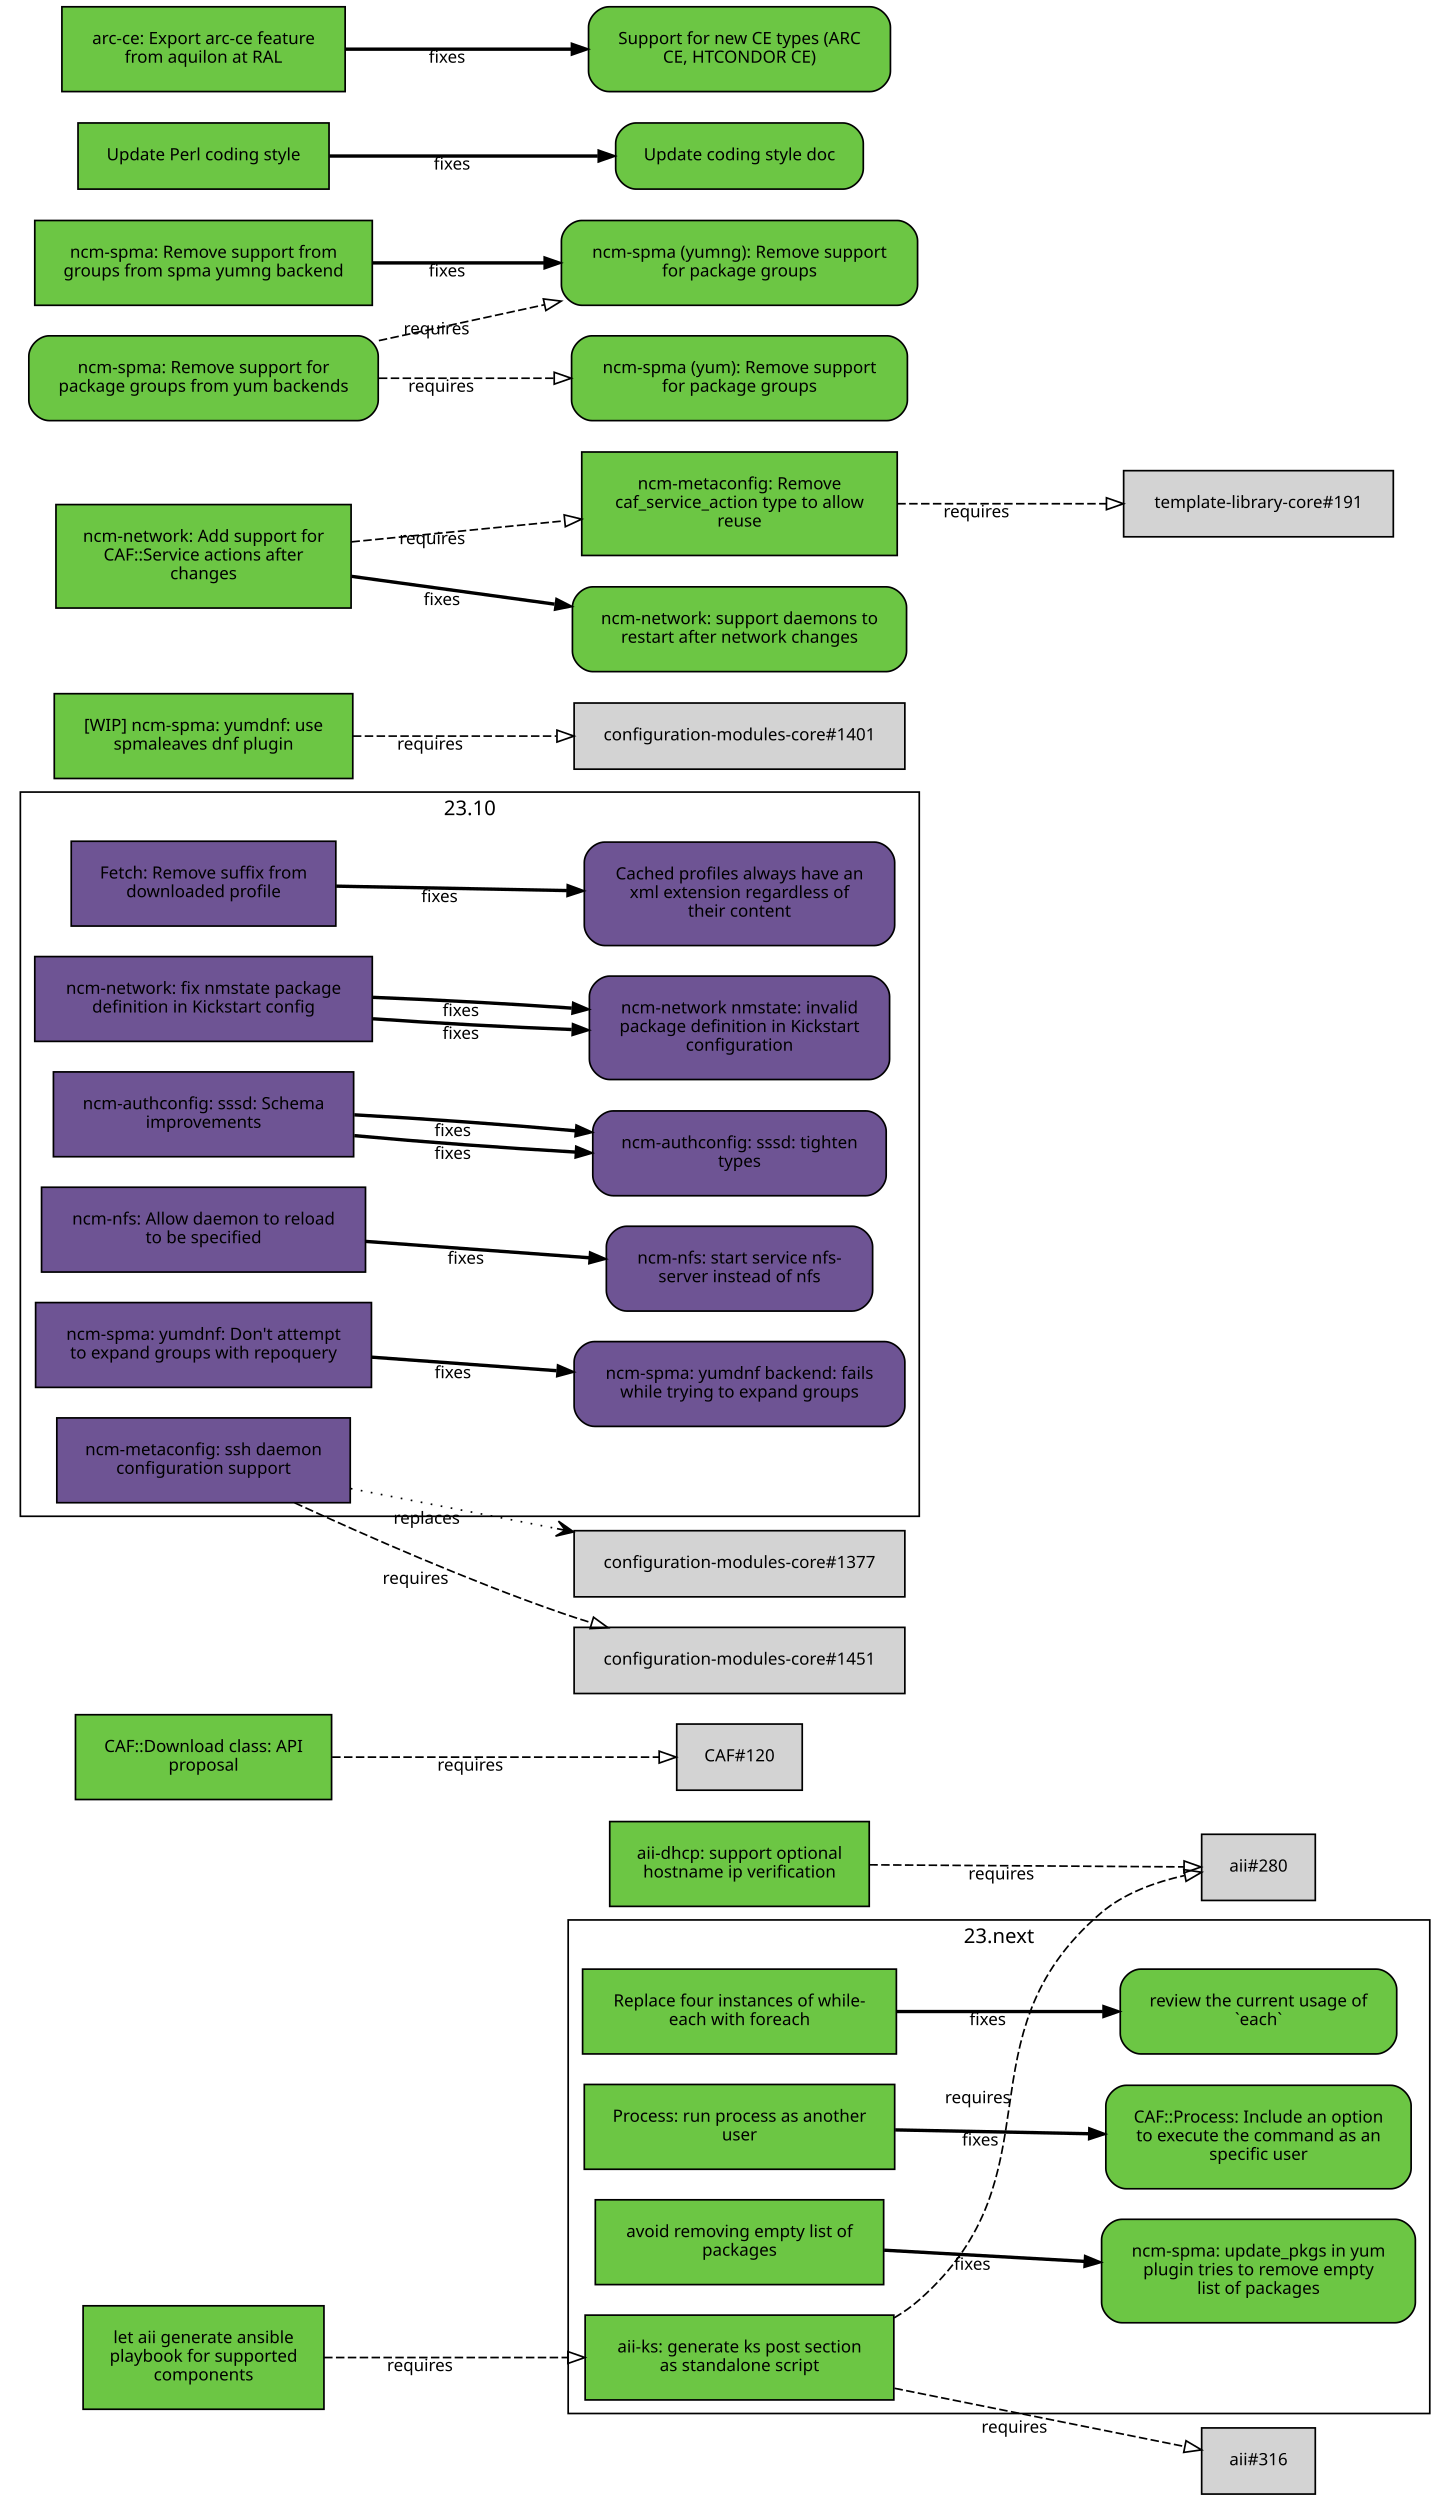
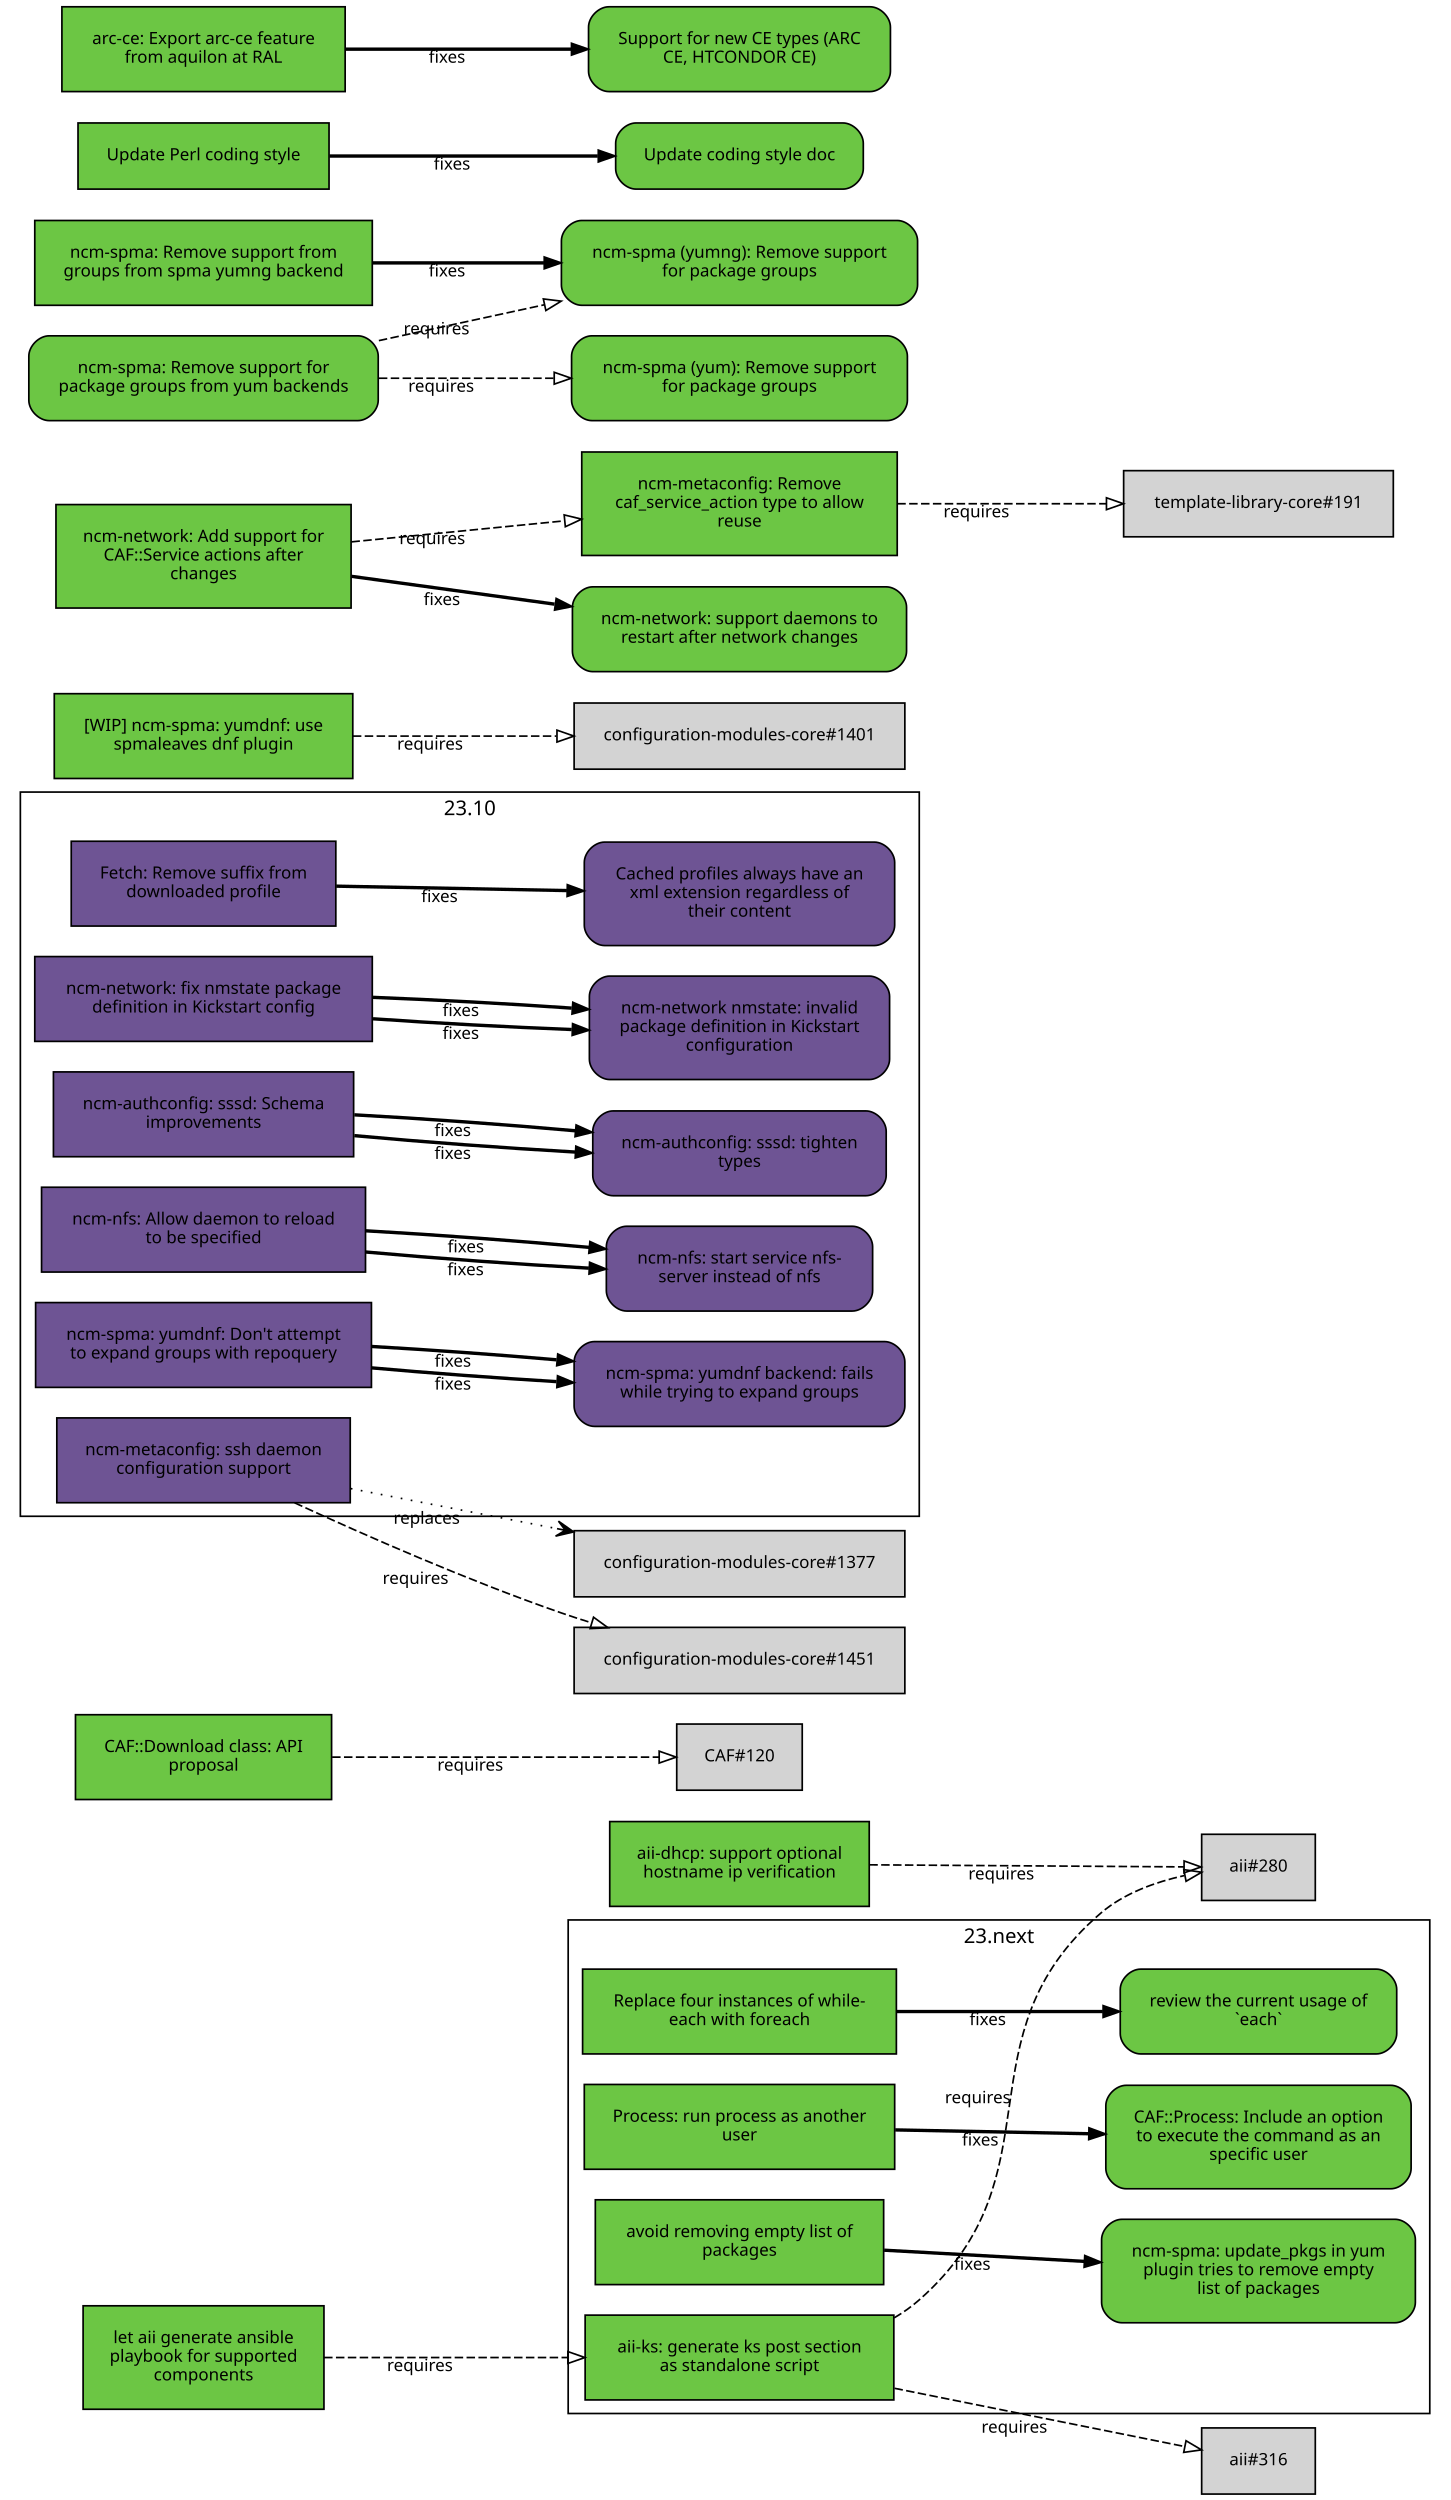
<svg xmlns="http://www.w3.org/2000/svg" xmlns:xlink="http://www.w3.org/1999/xlink" width="855pt" height="1474pt" viewBox="0.00 0.00 855.00 1474.00">
  <g id="graph0" class="graph" transform="scale(1 1) rotate(0) translate(4 1470)">
    <polygon fill="white" stroke="white" points="-4,5 -4,-1470 852,-1470 852,5 -4,5" />
    <g id="clust2" class="cluster">
      <polygon fill="none" stroke="black" points="8,-576 8,-1003 538,-1003 538,-576 8,-576" />
      <text text-anchor="middle" x="273" y="-989.4" font-family="Sans" font-size="12.00">23.10</text>
    </g>
    <g id="clust1" class="cluster">
      <polygon fill="none" stroke="black" points="331,-47 331,-338 839,-338 839,-47 331,-47" />
      <text text-anchor="middle" x="585" y="-324.4" font-family="Sans" font-size="12.00">23.next</text>
    </g>
    <g id="node1" class="node">
      <g id="a_node1">
        <a xlink:href="https://github.com/quattor/aii/pull/328" xlink:title="aii#328 (pull-request)" target="_parent">
          <polygon fill="#6cc644" stroke="black" points="523,-105 341,-105 341,-55 523,-55 523,-105" />
          <text text-anchor="middle" x="432" y="-83" font-family="Sans" font-size="10.00">aii-ks: generate ks post section</text>
          <text text-anchor="middle" x="432" y="-72" font-family="Sans" font-size="10.00">as standalone script</text>
        </a>
      </g>
    </g>
    <g id="node2" class="node">
      <polygon fill="lightgrey" stroke="black" points="771.5,-388.5 704.5,-388.5 704.5,-349.5 771.5,-349.5 771.5,-388.5" />
      <text text-anchor="middle" x="738" y="-366.5" font-family="Sans" font-size="10.00">aii#280</text>
    </g>
    <g id="edge1" class="edge">
      <path fill="none" stroke="black" stroke-dasharray="5,2" d="M523.177,-103.373C528.47,-106.484 533.473,-110.008 538,-114 621.964,-188.027 560.019,-269.143 645,-342 658.709,-353.754 677.321,-360.394 694.218,-364.145" />
      <polygon fill="none" stroke="black" points="693.975,-367.663 704.458,-366.126 695.305,-360.79 693.975,-367.663" />
      <text text-anchor="middle" x="572.527" y="-229.944" font-family="Sans" font-size="10.00">requires</text>
    </g>
    <g id="node3" class="node">
      <polygon fill="lightgrey" stroke="black" points="771.5,-38.5 704.5,-38.5 704.5,0.5 771.5,0.5 771.5,-38.5" />
      <text text-anchor="middle" x="738" y="-16.5" font-family="Sans" font-size="10.00">aii#316</text>
    </g>
    <g id="edge2" class="edge">
      <path fill="none" stroke="black" stroke-dasharray="5,2" d="M523.387,-61.863C580.055,-50.492 650.477,-36.362 694.595,-27.509" />
      <polygon fill="none" stroke="black" points="695.291,-30.939 704.407,-25.54 693.914,-24.076 695.291,-30.939" />
      <text text-anchor="middle" x="594.051" y="-35.671" font-family="Sans" font-size="10.00">requires</text>
    </g>
    <g id="node4" class="node">
      <g id="a_node4">
        <a xlink:href="https://github.com/quattor/aii/pull/331" xlink:title="aii#331 (pull-request)" target="_parent">
          <polygon fill="#6cc644" stroke="black" points="187,-110.5 45,-110.5 45,-49.5 187,-49.5 187,-110.5" />
          <text text-anchor="middle" x="116" y="-88.5" font-family="Sans" font-size="10.00">let aii generate ansible</text>
          <text text-anchor="middle" x="116" y="-77.5" font-family="Sans" font-size="10.00">playbook for supported</text>
          <text text-anchor="middle" x="116" y="-66.5" font-family="Sans" font-size="10.00">components</text>
        </a>
      </g>
    </g>
    <g id="edge3" class="edge">
      <path fill="none" stroke="black" stroke-dasharray="5,2" d="M187.077,-80C229.343,-80 283.883,-80 330.668,-80" />
      <polygon fill="none" stroke="black" points="330.834,-83.5 340.834,-80 330.834,-76.5 330.834,-83.5" />
      <text text-anchor="middle" x="243.574" y="-72" font-family="Sans" font-size="10.00">requires</text>
    </g>
    <g id="node5" class="node">
      <g id="a_node5">
        <a xlink:href="https://github.com/quattor/aii/pull/299" xlink:title="aii#299 (pull-request)" target="_parent">
          <polygon fill="#6cc644" stroke="black" points="508.5,-396 355.5,-396 355.5,-346 508.5,-346 508.5,-396" />
          <text text-anchor="middle" x="432" y="-374" font-family="Sans" font-size="10.00">aii-dhcp: support optional</text>
          <text text-anchor="middle" x="432" y="-363" font-family="Sans" font-size="10.00">hostname ip verification</text>
        </a>
      </g>
    </g>
    <g id="edge4" class="edge">
      <path fill="none" stroke="black" stroke-dasharray="5,2" d="M508.537,-370.503C567.023,-370.118 645.931,-369.599 694.049,-369.283" />
      <polygon fill="none" stroke="black" points="694.146,-372.782 704.123,-369.216 694.1,-365.782 694.146,-372.782" />
      <text text-anchor="middle" x="586.342" y="-361.86" font-family="Sans" font-size="10.00">requires</text>
    </g>
    <g id="node6" class="node">
      <g id="a_node6">
        <a xlink:href="https://github.com/quattor/CAF/pull/277" xlink:title="CAF#277 (pull-request)" target="_parent">
          <polygon fill="#6cc644" stroke="black" points="524.5,-309 339.5,-309 339.5,-259 524.5,-259 524.5,-309" />
          <text text-anchor="middle" x="432" y="-287" font-family="Sans" font-size="10.00">Replace four instances of while-</text>
          <text text-anchor="middle" x="432" y="-276" font-family="Sans" font-size="10.00">each with foreach</text>
        </a>
      </g>
    </g>
    <g id="node7" class="node">
      <g id="a_node7">
        <a xlink:href="https://github.com/quattor/CAF/issues/109" xlink:title="CAF#109 (issue)" target="_parent">
          <path fill="#6cc644" stroke="black" d="M807.5,-309C807.5,-309 668.5,-309 668.5,-309 662.5,-309 656.5,-303 656.5,-297 656.5,-297 656.5,-271 656.5,-271 656.5,-265 662.5,-259 668.5,-259 668.5,-259 807.5,-259 807.5,-259 813.5,-259 819.5,-265 819.5,-271 819.5,-271 819.5,-297 819.5,-297 819.5,-303 813.5,-309 807.5,-309" />
          <text text-anchor="middle" x="738" y="-287" font-family="Sans" font-size="10.00">review the current usage of</text>
          <text text-anchor="middle" x="738" y="-276" font-family="Sans" font-size="10.00">`each`</text>
        </a>
      </g>
    </g>
    <g id="edge5" class="edge">
      <path fill="none" stroke="black" stroke-width="2" d="M524.622,-284C563.139,-284 607.831,-284 646.253,-284" />
      <polygon fill="black" stroke="black" points="646.394,-287.5 656.394,-284 646.394,-280.5 646.394,-287.5" />
      <text text-anchor="middle" x="578.345" y="-276" font-family="Sans" font-size="10.00">fixes</text>
    </g>
    <g id="node8" class="node">
      <g id="a_node8">
        <a xlink:href="https://github.com/quattor/CAF/pull/257" xlink:title="CAF#257 (pull-request)" target="_parent">
          <polygon fill="#6cc644" stroke="black" points="523.5,-241 340.5,-241 340.5,-191 523.5,-191 523.5,-241" />
          <text text-anchor="middle" x="432" y="-219" font-family="Sans" font-size="10.00">Process: run process as another</text>
          <text text-anchor="middle" x="432" y="-208" font-family="Sans" font-size="10.00">user</text>
        </a>
      </g>
    </g>
    <g id="node9" class="node">
      <g id="a_node9">
        <a xlink:href="https://github.com/quattor/CAF/issues/253" xlink:title="CAF#253 (issue)" target="_parent">
          <path fill="#6cc644" stroke="black" d="M816,-240.5C816,-240.5 660,-240.5 660,-240.5 654,-240.5 648,-234.5 648,-228.5 648,-228.5 648,-191.5 648,-191.5 648,-185.5 654,-179.5 660,-179.5 660,-179.5 816,-179.5 816,-179.5 822,-179.5 828,-185.5 828,-191.5 828,-191.5 828,-228.5 828,-228.5 828,-234.5 822,-240.5 816,-240.5" />
          <text text-anchor="middle" x="738" y="-218.5" font-family="Sans" font-size="10.00">CAF::Process: Include an option</text>
          <text text-anchor="middle" x="738" y="-207.5" font-family="Sans" font-size="10.00">to execute the command as an</text>
          <text text-anchor="middle" x="738" y="-196.5" font-family="Sans" font-size="10.00">specific user</text>
        </a>
      </g>
    </g>
    <g id="edge6" class="edge">
      <path fill="none" stroke="black" stroke-width="2" d="M523.798,-214.208C559.701,-213.499 601.072,-212.683 637.762,-211.959" />
      <polygon fill="black" stroke="black" points="638.048,-215.454 647.977,-211.757 637.91,-208.455 638.048,-215.454" />
      <text text-anchor="middle" x="573.947" y="-204.981" font-family="Sans" font-size="10.00">fixes</text>
    </g>
    <g id="node10" class="node">
      <g id="a_node10">
        <a xlink:href="https://github.com/quattor/CAF/pull/110" xlink:title="CAF#110 (pull-request)" target="_parent">
          <polygon fill="#6cc644" stroke="black" points="191.5,-459 40.5,-459 40.5,-409 191.5,-409 191.5,-459" />
          <text text-anchor="middle" x="116" y="-437" font-family="Sans" font-size="10.00">CAF::Download class: API</text>
          <text text-anchor="middle" x="116" y="-426" font-family="Sans" font-size="10.00">proposal</text>
        </a>
      </g>
    </g>
    <g id="node11" class="node">
      <polygon fill="lightgrey" stroke="black" points="469,-453.5 395,-453.5 395,-414.5 469,-414.5 469,-453.5" />
      <text text-anchor="middle" x="432" y="-431.5" font-family="Sans" font-size="10.00">CAF#120</text>
    </g>
    <g id="edge7" class="edge">
      <path fill="none" stroke="black" stroke-dasharray="5,2" d="M191.812,-434C251.718,-434 333.856,-434 384.623,-434" />
      <polygon fill="none" stroke="black" points="384.651,-437.5 394.651,-434 384.651,-430.5 384.651,-437.5" />
      <text text-anchor="middle" x="273.255" y="-426" font-family="Sans" font-size="10.00">requires</text>
    </g>
    <g id="node12" class="node">
      <g id="a_node12">
        <a xlink:href="https://github.com/quattor/CCM/pull/210" xlink:title="CCM#210 (pull-request)" target="_parent">
          <polygon fill="#6e5494" stroke="black" points="194,-974 38,-974 38,-924 194,-924 194,-974" />
          <text text-anchor="middle" x="116" y="-952" font-family="Sans" font-size="10.00">Fetch: Remove suffix from</text>
          <text text-anchor="middle" x="116" y="-941" font-family="Sans" font-size="10.00">downloaded profile</text>
        </a>
      </g>
    </g>
    <g id="node13" class="node">
      <g id="a_node13">
        <a xlink:href="https://github.com/quattor/CCM/issues/204" xlink:title="CCM#204 (issue)" target="_parent">
          <path fill="#6e5494" stroke="black" d="M511.5,-973.5C511.5,-973.5 352.5,-973.5 352.5,-973.5 346.5,-973.5 340.5,-967.5 340.5,-961.5 340.5,-961.5 340.5,-924.5 340.5,-924.5 340.5,-918.5 346.5,-912.5 352.5,-912.5 352.5,-912.5 511.5,-912.5 511.5,-912.5 517.5,-912.5 523.5,-918.5 523.5,-924.5 523.5,-924.5 523.5,-961.5 523.5,-961.5 523.5,-967.5 517.5,-973.5 511.5,-973.5" />
          <text text-anchor="middle" x="432" y="-951.5" font-family="Sans" font-size="10.00">Cached profiles always have an</text>
          <text text-anchor="middle" x="432" y="-940.5" font-family="Sans" font-size="10.00">xml extension regardless of</text>
          <text text-anchor="middle" x="432" y="-929.5" font-family="Sans" font-size="10.00">their content</text>
        </a>
      </g>
    </g>
    <g id="edge8" class="edge">
      <path fill="none" stroke="black" stroke-width="2" d="M194.215,-947.525C235.236,-946.741 286.154,-945.768 330.251,-944.925" />
      <polygon fill="black" stroke="black" points="330.492,-948.421 340.423,-944.731 330.358,-941.423 330.492,-948.421" />
      <text text-anchor="middle" x="255.112" y="-938.132" font-family="Sans" font-size="10.00">fixes</text>
    </g>
    <g id="node14" class="node">
      <g id="a_node14">
        <a xlink:href="https://github.com/quattor/configuration-modules-core/pull/1630" xlink:title="configuration-modules-core#1630 (pull-request)" target="_parent">
          <polygon fill="#6e5494" stroke="black" points="215.5,-906 16.5,-906 16.5,-856 215.5,-856 215.5,-906" />
          <text text-anchor="middle" x="116" y="-884" font-family="Sans" font-size="10.00">ncm-network: fix nmstate package</text>
          <text text-anchor="middle" x="116" y="-873" font-family="Sans" font-size="10.00">definition in Kickstart config</text>
        </a>
      </g>
    </g>
    <g id="node15" class="node">
      <g id="a_node15">
        <a xlink:href="https://github.com/quattor/configuration-modules-core/issues/1629" xlink:title="configuration-modules-core#1629 (issue)" target="_parent">
          <path fill="#6e5494" stroke="black" d="M508.5,-894.5C508.5,-894.5 355.5,-894.5 355.5,-894.5 349.5,-894.5 343.5,-888.5 343.5,-882.5 343.5,-882.5 343.5,-845.5 343.5,-845.5 343.5,-839.5 349.5,-833.5 355.5,-833.5 355.5,-833.5 508.5,-833.5 508.5,-833.5 514.5,-833.5 520.5,-839.5 520.5,-845.5 520.5,-845.5 520.5,-882.5 520.5,-882.5 520.5,-888.5 514.5,-894.5 508.5,-894.5" />
          <text text-anchor="middle" x="432" y="-872.5" font-family="Sans" font-size="10.00">ncm-network nmstate: invalid</text>
          <text text-anchor="middle" x="432" y="-861.5" font-family="Sans" font-size="10.00">package definition in Kickstart</text>
          <text text-anchor="middle" x="432" y="-850.5" font-family="Sans" font-size="10.00">configuration</text>
        </a>
      </g>
    </g>
    <g id="edge9" class="edge">
      <path fill="none" stroke="black" stroke-width="2" d="M215.921,-869.323C253.303,-866.723 295.798,-864.427 333.087,-862.995" />
      <polygon fill="black" stroke="black" points="333.593,-866.479 343.458,-862.615 333.336,-859.484 333.593,-866.479" />
      <text text-anchor="middle" x="267.683" y="-857.446" font-family="Sans" font-size="10.00">fixes</text>
    </g>
-     <g id="edge11" class="edge">
+     <g id="edge13" class="edge">
      <path fill="none" stroke="black" stroke-width="2" d="M215.921,-881.966C253.303,-880.519 295.798,-878.213 333.087,-875.607" />
      <polygon fill="black" stroke="black" points="333.734,-879.07 343.458,-874.864 333.234,-872.087 333.734,-879.07" />
      <text text-anchor="middle" x="267.683" y="-870.938" font-family="Sans" font-size="10.00">fixes</text>
    </g>
    <g id="node16" class="node">
      <g id="a_node16">
        <a xlink:href="https://github.com/quattor/configuration-modules-core/pull/1622" xlink:title="configuration-modules-core#1622 (pull-request)" target="_parent">
          <polygon fill="#6e5494" stroke="black" points="204.5,-838 27.5,-838 27.5,-788 204.5,-788 204.5,-838" />
          <text text-anchor="middle" x="116" y="-816" font-family="Sans" font-size="10.00">ncm-authconfig: sssd: Schema</text>
          <text text-anchor="middle" x="116" y="-805" font-family="Sans" font-size="10.00">improvements</text>
        </a>
      </g>
    </g>
    <g id="node17" class="node">
      <g id="a_node17">
        <a xlink:href="https://github.com/quattor/configuration-modules-core/issues/1471" xlink:title="configuration-modules-core#1471 (issue)" target="_parent">
          <path fill="#6e5494" stroke="black" d="M506.5,-815C506.5,-815 357.5,-815 357.5,-815 351.5,-815 345.5,-809 345.5,-803 345.5,-803 345.5,-777 345.5,-777 345.5,-771 351.5,-765 357.5,-765 357.5,-765 506.5,-765 506.5,-765 512.5,-765 518.5,-771 518.5,-777 518.5,-777 518.5,-803 518.5,-803 518.5,-809 512.5,-815 506.5,-815" />
          <text text-anchor="middle" x="432" y="-793" font-family="Sans" font-size="10.00">ncm-authconfig: sssd: tighten</text>
          <text text-anchor="middle" x="432" y="-782" font-family="Sans" font-size="10.00">types</text>
        </a>
      </g>
    </g>
    <g id="edge10" class="edge">
      <path fill="none" stroke="black" stroke-width="2" d="M204.884,-800.431C245.446,-796.685 293.697,-793.104 335.189,-790.746" />
      <polygon fill="black" stroke="black" points="335.515,-794.233 345.307,-790.188 335.129,-787.244 335.515,-794.233" />
      <text text-anchor="middle" x="262.92" y="-786.683" font-family="Sans" font-size="10.00">fixes</text>
    </g>
-     <g id="edge12" class="edge">
+     <g id="edge14" class="edge">
      <path fill="none" stroke="black" stroke-width="2" d="M204.884,-812.694C245.446,-810.498 293.697,-807.01 335.189,-803.29" />
      <polygon fill="black" stroke="black" points="335.667,-806.761 345.307,-802.366 335.03,-799.79 335.667,-806.761" />
      <text text-anchor="middle" x="262.92" y="-800.182" font-family="Sans" font-size="10.00">fixes</text>
    </g>
    <g id="node18" class="node">
      <g id="a_node18">
        <a xlink:href="https://github.com/quattor/configuration-modules-core/pull/1621" xlink:title="configuration-modules-core#1621 (pull-request)" target="_parent">
          <polygon fill="#6e5494" stroke="black" points="211.5,-770 20.5,-770 20.5,-720 211.5,-720 211.5,-770" />
          <text text-anchor="middle" x="116" y="-748" font-family="Sans" font-size="10.00">ncm-nfs: Allow daemon to reload</text>
          <text text-anchor="middle" x="116" y="-737" font-family="Sans" font-size="10.00">to be specified</text>
        </a>
      </g>
    </g>
    <g id="node19" class="node">
      <g id="a_node19">
        <a xlink:href="https://github.com/quattor/configuration-modules-core/issues/1618" xlink:title="configuration-modules-core#1618 (issue)" target="_parent">
          <path fill="#6e5494" stroke="black" d="M498.5,-747C498.5,-747 365.5,-747 365.5,-747 359.5,-747 353.5,-741 353.5,-735 353.5,-735 353.5,-709 353.5,-709 353.5,-703 359.5,-697 365.5,-697 365.5,-697 498.5,-697 498.5,-697 504.5,-697 510.5,-703 510.5,-709 510.5,-709 510.5,-735 510.5,-735 510.5,-741 504.5,-747 498.5,-747" />
          <text text-anchor="middle" x="432" y="-725" font-family="Sans" font-size="10.00">ncm-nfs: start service nfs-</text>
          <text text-anchor="middle" x="432" y="-714" font-family="Sans" font-size="10.00">server instead of nfs</text>
        </a>
      </g>
    </g>
-     <g id="edge13" class="edge">
-       <path fill="none" stroke="black" stroke-width="2" d="M211.636,-738.068C253.508,-735.001 302.447,-731.416 343.464,-728.412" />
-       <polygon fill="black" stroke="black" points="343.722,-731.902 353.439,-727.681 343.21,-724.921 343.722,-731.902" />
-       <text text-anchor="middle" x="270.635" y="-724.868" font-family="Sans" font-size="10.00">fixes</text>
+     <g id="edge11" class="edge">
+       <path fill="none" stroke="black" stroke-width="2" d="M211.636,-731.816C253.42,-728.053 302.24,-724.518 343.204,-722.301" />
+       <polygon fill="black" stroke="black" points="343.636,-725.784 353.439,-721.767 343.271,-718.793 343.636,-725.784" />
+       <text text-anchor="middle" x="270.482" y="-718.137" font-family="Sans" font-size="10.00">fixes</text>
+     </g>
+     <g id="edge15" class="edge">
+       <path fill="none" stroke="black" stroke-width="2" d="M211.636,-744.321C253.508,-741.957 302.447,-738.33 343.464,-734.537" />
+       <polygon fill="black" stroke="black" points="343.812,-738.019 353.439,-733.596 343.155,-731.05 343.812,-738.019" />
+       <text text-anchor="middle" x="270.635" y="-731.608" font-family="Sans" font-size="10.00">fixes</text>
    </g>
    <g id="node20" class="node">
      <g id="a_node20">
        <a xlink:href="https://github.com/quattor/configuration-modules-core/pull/1620" xlink:title="configuration-modules-core#1620 (pull-request)" target="_parent">
          <polygon fill="#6e5494" stroke="black" points="215,-702 17,-702 17,-652 215,-652 215,-702" />
          <text text-anchor="middle" x="116" y="-680" font-family="Sans" font-size="10.00">ncm-spma: yumdnf: Don't attempt</text>
          <text text-anchor="middle" x="116" y="-669" font-family="Sans" font-size="10.00">to expand groups with repoquery</text>
        </a>
      </g>
    </g>
    <g id="node21" class="node">
      <g id="a_node21">
        <a xlink:href="https://github.com/quattor/configuration-modules-core/issues/1524" xlink:title="configuration-modules-core#1524 (issue)" target="_parent">
          <path fill="#6e5494" stroke="black" d="M517.5,-679C517.5,-679 346.5,-679 346.5,-679 340.5,-679 334.5,-673 334.5,-667 334.5,-667 334.5,-641 334.5,-641 334.5,-635 340.5,-629 346.5,-629 346.5,-629 517.5,-629 517.5,-629 523.5,-629 529.5,-635 529.5,-641 529.5,-641 529.5,-667 529.5,-667 529.5,-673 523.5,-679 517.5,-679" />
          <text text-anchor="middle" x="432" y="-657" font-family="Sans" font-size="10.00">ncm-spma: yumdnf backend: fails</text>
          <text text-anchor="middle" x="432" y="-646" font-family="Sans" font-size="10.00">while trying to expand groups</text>
        </a>
      </g>
    </g>
-     <g id="edge14" class="edge">
-       <path fill="none" stroke="black" stroke-width="2" d="M215.06,-669.817C249.699,-667.28 288.815,-664.415 324.146,-661.827" />
-       <polygon fill="black" stroke="black" points="324.773,-665.29 334.491,-661.069 324.262,-658.309 324.773,-665.29" />
-       <text text-anchor="middle" x="262.99" y="-657.428" font-family="Sans" font-size="10.00">fixes</text>
+     <g id="edge12" class="edge">
+       <path fill="none" stroke="black" stroke-width="2" d="M215.06,-663.509C249.699,-660.428 288.815,-657.521 324.146,-655.393" />
+       <polygon fill="black" stroke="black" points="324.713,-658.866 334.491,-654.786 324.303,-651.878 324.713,-658.866" />
+       <text text-anchor="middle" x="262.99" y="-650.678" font-family="Sans" font-size="10.00">fixes</text>
+     </g>
+     <g id="edge16" class="edge">
+       <path fill="none" stroke="black" stroke-width="2" d="M215.06,-676.125C249.699,-674.132 288.815,-671.309 324.146,-668.261" />
+       <polygon fill="black" stroke="black" points="324.835,-671.714 334.491,-667.353 324.223,-664.741 324.835,-671.714" />
+       <text text-anchor="middle" x="262.99" y="-664.177" font-family="Sans" font-size="10.00">fixes</text>
    </g>
    <g id="node22" class="node">
      <g id="a_node22">
        <a xlink:href="https://github.com/quattor/configuration-modules-core/pull/1554" xlink:title="configuration-modules-core#1554 (pull-request)" target="_parent">
          <polygon fill="#6cc644" stroke="black" points="517,-173 347,-173 347,-123 517,-123 517,-173" />
          <text text-anchor="middle" x="432" y="-151" font-family="Sans" font-size="10.00">avoid removing empty list of</text>
          <text text-anchor="middle" x="432" y="-140" font-family="Sans" font-size="10.00">packages</text>
        </a>
      </g>
    </g>
    <g id="node23" class="node">
      <g id="a_node23">
        <a xlink:href="https://github.com/quattor/configuration-modules-core/issues/1553" xlink:title="configuration-modules-core#1553 (issue)" target="_parent">
          <path fill="#6cc644" stroke="black" d="M818.5,-161.5C818.5,-161.5 657.5,-161.5 657.5,-161.5 651.5,-161.5 645.5,-155.5 645.5,-149.5 645.5,-149.5 645.5,-112.5 645.5,-112.5 645.5,-106.5 651.5,-100.5 657.5,-100.5 657.5,-100.5 818.5,-100.5 818.5,-100.5 824.5,-100.5 830.5,-106.5 830.5,-112.5 830.5,-112.5 830.5,-149.5 830.5,-149.5 830.5,-155.5 824.5,-161.5 818.5,-161.5" />
          <text text-anchor="middle" x="738" y="-139.5" font-family="Sans" font-size="10.00">ncm-spma: update_pkgs in yum</text>
          <text text-anchor="middle" x="738" y="-128.5" font-family="Sans" font-size="10.00">plugin tries to remove empty</text>
          <text text-anchor="middle" x="738" y="-117.5" font-family="Sans" font-size="10.00">list of packages</text>
        </a>
      </g>
    </g>
-     <g id="edge15" class="edge">
+     <g id="edge17" class="edge">
      <path fill="none" stroke="black" stroke-width="2" d="M517.277,-143.287C553.812,-141.244 596.909,-138.834 635.213,-136.692" />
      <polygon fill="black" stroke="black" points="635.57,-140.178 645.359,-136.125 635.179,-133.189 635.57,-140.178" />
      <text text-anchor="middle" x="569.248" y="-131.71" font-family="Sans" font-size="10.00">fixes</text>
    </g>
    <g id="node24" class="node">
      <g id="a_node24">
        <a xlink:href="https://github.com/quattor/configuration-modules-core/pull/1452" xlink:title="configuration-modules-core#1452 (pull-request)" target="_parent">
          <polygon fill="#6e5494" stroke="black" points="202.5,-634 29.5,-634 29.5,-584 202.5,-584 202.5,-634" />
          <text text-anchor="middle" x="116" y="-612" font-family="Sans" font-size="10.00">ncm-metaconfig: ssh daemon</text>
          <text text-anchor="middle" x="116" y="-601" font-family="Sans" font-size="10.00">configuration support</text>
        </a>
      </g>
    </g>
    <g id="node25" class="node">
      <polygon fill="lightgrey" stroke="black" points="529.5,-567.5 334.5,-567.5 334.5,-528.5 529.5,-528.5 529.5,-567.5" />
      <text text-anchor="middle" x="432" y="-545.5" font-family="Sans" font-size="10.00">configuration-modules-core#1377</text>
    </g>
-     <g id="edge16" class="edge">
+     <g id="edge18" class="edge">
      <path fill="none" stroke="black" stroke-dasharray="1,5" d="M202.802,-592.331C240.298,-585.047 284.669,-576.427 324.269,-568.734" />
      <polygon fill="black" stroke="black" points="334.228,-566.8 325.269,-573.124 329.319,-567.753 324.411,-568.707 324.411,-568.707 324.411,-568.707 329.319,-567.753 323.553,-564.289 334.228,-566.8 334.228,-566.8" />
      <text text-anchor="middle" x="247.583" y="-571.552" font-family="Sans" font-size="10.00">replaces</text>
    </g>
    <g id="node26" class="node">
      <polygon fill="lightgrey" stroke="black" points="529.5,-510.5 334.5,-510.5 334.5,-471.5 529.5,-471.5 529.5,-510.5" />
      <text text-anchor="middle" x="432" y="-488.5" font-family="Sans" font-size="10.00">configuration-modules-core#1451</text>
    </g>
-     <g id="edge17" class="edge">
+     <g id="edge19" class="edge">
      <path fill="none" stroke="black" stroke-dasharray="5,2" d="M169.693,-583.943C211.678,-564.586 272.288,-537.982 327,-519 332.797,-516.989 338.816,-515.033 344.905,-513.152" />
      <polygon fill="none" stroke="black" points="345.944,-516.495 354.51,-510.26 343.926,-509.792 345.944,-516.495" />
      <text text-anchor="middle" x="240.995" y="-536.113" font-family="Sans" font-size="10.00">requires</text>
    </g>
    <g id="node27" class="node">
      <g id="a_node27">
        <a xlink:href="https://github.com/quattor/configuration-modules-core/pull/1507" xlink:title="configuration-modules-core#1507 (pull-request)" target="_parent">
          <polygon fill="#6cc644" stroke="black" points="204,-1061 28,-1061 28,-1011 204,-1011 204,-1061" />
          <text text-anchor="middle" x="116" y="-1039" font-family="Sans" font-size="10.00">[WIP] ncm-spma: yumdnf: use</text>
          <text text-anchor="middle" x="116" y="-1028" font-family="Sans" font-size="10.00">spmaleaves dnf plugin</text>
        </a>
      </g>
    </g>
    <g id="node28" class="node">
      <polygon fill="lightgrey" stroke="black" points="529.5,-1055.5 334.5,-1055.5 334.5,-1016.5 529.5,-1016.5 529.5,-1055.5" />
      <text text-anchor="middle" x="432" y="-1033.5" font-family="Sans" font-size="10.00">configuration-modules-core#1401</text>
    </g>
-     <g id="edge18" class="edge">
+     <g id="edge20" class="edge">
      <path fill="none" stroke="black" stroke-dasharray="5,2" d="M204.05,-1036C241.203,-1036 284.927,-1036 324.027,-1036" />
      <polygon fill="none" stroke="black" points="324.391,-1039.5 334.391,-1036 324.391,-1032.5 324.391,-1039.5" />
      <text text-anchor="middle" x="249.549" y="-1028" font-family="Sans" font-size="10.00">requires</text>
    </g>
    <g id="node29" class="node">
      <g id="a_node29">
        <a xlink:href="https://github.com/quattor/configuration-modules-core/pull/1336" xlink:title="configuration-modules-core#1336 (pull-request)" target="_parent">
          <polygon fill="#6cc644" stroke="black" points="203,-1172.5 29,-1172.5 29,-1111.5 203,-1111.5 203,-1172.5" />
          <text text-anchor="middle" x="116" y="-1150.5" font-family="Sans" font-size="10.00">ncm-network: Add support for</text>
          <text text-anchor="middle" x="116" y="-1139.5" font-family="Sans" font-size="10.00">CAF::Service actions after</text>
          <text text-anchor="middle" x="116" y="-1128.5" font-family="Sans" font-size="10.00">changes</text>
        </a>
      </g>
    </g>
    <g id="node30" class="node">
      <g id="a_node30">
        <a xlink:href="https://github.com/quattor/configuration-modules-core/pull/1335" xlink:title="configuration-modules-core#1335 (pull-request)" target="_parent">
          <polygon fill="#6cc644" stroke="black" points="525,-1203.5 339,-1203.5 339,-1142.5 525,-1142.5 525,-1203.5" />
          <text text-anchor="middle" x="432" y="-1181.5" font-family="Sans" font-size="10.00">ncm-metaconfig: Remove</text>
          <text text-anchor="middle" x="432" y="-1170.5" font-family="Sans" font-size="10.00">caf_service_action type to allow</text>
          <text text-anchor="middle" x="432" y="-1159.5" font-family="Sans" font-size="10.00">reuse</text>
        </a>
      </g>
    </g>
-     <g id="edge19" class="edge">
+     <g id="edge21" class="edge">
      <path fill="none" stroke="black" stroke-dasharray="5,2" d="M203.217,-1150.51C242.047,-1154.35 288.184,-1158.9 328.746,-1162.9" />
      <polygon fill="none" stroke="black" points="328.636,-1166.41 338.931,-1163.91 329.323,-1159.44 328.636,-1166.41" />
      <text text-anchor="middle" x="250.868" y="-1149.19" font-family="Sans" font-size="10.00">requires</text>
    </g>
    <g id="node31" class="node">
      <g id="a_node31">
        <a xlink:href="https://github.com/quattor/configuration-modules-core/issues/1071" xlink:title="configuration-modules-core#1071 (issue)" target="_parent">
          <path fill="#6cc644" stroke="black" d="M518.5,-1124C518.5,-1124 345.5,-1124 345.5,-1124 339.5,-1124 333.5,-1118 333.5,-1112 333.5,-1112 333.5,-1086 333.5,-1086 333.5,-1080 339.5,-1074 345.5,-1074 345.5,-1074 518.5,-1074 518.5,-1074 524.5,-1074 530.5,-1080 530.5,-1086 530.5,-1086 530.5,-1112 530.5,-1112 530.5,-1118 524.5,-1124 518.5,-1124" />
          <text text-anchor="middle" x="432" y="-1102" font-family="Sans" font-size="10.00">ncm-network: support daemons to</text>
          <text text-anchor="middle" x="432" y="-1091" font-family="Sans" font-size="10.00">restart after network changes</text>
        </a>
      </g>
    </g>
-     <g id="edge20" class="edge">
+     <g id="edge22" class="edge">
      <path fill="none" stroke="black" stroke-width="2" d="M203.217,-1130.19C240.216,-1125.13 283.848,-1119.15 322.972,-1113.79" />
      <polygon fill="black" stroke="black" points="323.912,-1117.2 333.344,-1112.37 322.962,-1110.26 323.912,-1117.2" />
      <text text-anchor="middle" x="256.527" y="-1113.25" font-family="Sans" font-size="10.00">fixes</text>
    </g>
    <g id="node32" class="node">
      <polygon fill="lightgrey" stroke="black" points="817.5,-1192.5 658.5,-1192.5 658.5,-1153.5 817.5,-1153.5 817.5,-1192.5" />
      <text text-anchor="middle" x="738" y="-1170.5" font-family="Sans" font-size="10.00">template-library-core#191</text>
    </g>
-     <g id="edge21" class="edge">
+     <g id="edge23" class="edge">
      <path fill="none" stroke="black" stroke-dasharray="5,2" d="M525.035,-1173C564.097,-1173 609.452,-1173 648.16,-1173" />
      <polygon fill="none" stroke="black" points="648.369,-1176.5 658.369,-1173 648.369,-1169.5 648.369,-1176.5" />
      <text text-anchor="middle" x="571.665" y="-1165" font-family="Sans" font-size="10.00">requires</text>
    </g>
    <g id="node33" class="node">
      <g id="a_node33">
        <a xlink:href="https://github.com/quattor/configuration-modules-core/pull/1148" xlink:title="configuration-modules-core#1148 (pull-request)" target="_parent">
          <polygon fill="#6cc644" stroke="black" points="215.5,-1340 16.5,-1340 16.5,-1290 215.5,-1290 215.5,-1340" />
          <text text-anchor="middle" x="116" y="-1318" font-family="Sans" font-size="10.00">ncm-spma: Remove support from</text>
          <text text-anchor="middle" x="116" y="-1307" font-family="Sans" font-size="10.00">groups from spma yumng backend</text>
        </a>
      </g>
    </g>
    <g id="node34" class="node">
      <g id="a_node34">
        <a xlink:href="https://github.com/quattor/configuration-modules-core/issues/952" xlink:title="configuration-modules-core#952 (issue)" target="_parent">
          <path fill="#6cc644" stroke="black" d="M525,-1340C525,-1340 339,-1340 339,-1340 333,-1340 327,-1334 327,-1328 327,-1328 327,-1302 327,-1302 327,-1296 333,-1290 339,-1290 339,-1290 525,-1290 525,-1290 531,-1290 537,-1296 537,-1302 537,-1302 537,-1328 537,-1328 537,-1334 531,-1340 525,-1340" />
          <text text-anchor="middle" x="432" y="-1318" font-family="Sans" font-size="10.00">ncm-spma (yumng): Remove support</text>
          <text text-anchor="middle" x="432" y="-1307" font-family="Sans" font-size="10.00">for package groups</text>
        </a>
      </g>
    </g>
-     <g id="edge22" class="edge">
+     <g id="edge24" class="edge">
      <path fill="none" stroke="black" stroke-width="2" d="M215.921,-1315C247.933,-1315 283.695,-1315 316.726,-1315" />
      <polygon fill="black" stroke="black" points="316.883,-1318.5 326.883,-1315 316.882,-1311.5 316.883,-1318.5" />
      <text text-anchor="middle" x="259.546" y="-1307" font-family="Sans" font-size="10.00">fixes</text>
    </g>
    <g id="node35" class="node">
      <g id="a_node35">
        <a xlink:href="https://github.com/quattor/configuration-modules-core/issues/950" xlink:title="configuration-modules-core#950 (issue)" target="_parent">
          <path fill="#6cc644" stroke="black" d="M207,-1272C207,-1272 25,-1272 25,-1272 19,-1272 13,-1266 13,-1260 13,-1260 13,-1234 13,-1234 13,-1228 19,-1222 25,-1222 25,-1222 207,-1222 207,-1222 213,-1222 219,-1228 219,-1234 219,-1234 219,-1260 219,-1260 219,-1266 213,-1272 207,-1272" />
          <text text-anchor="middle" x="116" y="-1250" font-family="Sans" font-size="10.00">ncm-spma: Remove support for</text>
          <text text-anchor="middle" x="116" y="-1239" font-family="Sans" font-size="10.00">package groups from yum backends</text>
        </a>
      </g>
    </g>
    <g id="node36" class="node">
      <g id="a_node36">
        <a xlink:href="https://github.com/quattor/configuration-modules-core/issues/951" xlink:title="configuration-modules-core#951 (issue)" target="_parent">
          <path fill="#6cc644" stroke="black" d="M519,-1272C519,-1272 345,-1272 345,-1272 339,-1272 333,-1266 333,-1260 333,-1260 333,-1234 333,-1234 333,-1228 339,-1222 345,-1222 345,-1222 519,-1222 519,-1222 525,-1222 531,-1228 531,-1234 531,-1234 531,-1260 531,-1260 531,-1266 525,-1272 519,-1272" />
          <text text-anchor="middle" x="432" y="-1250" font-family="Sans" font-size="10.00">ncm-spma (yum): Remove support</text>
          <text text-anchor="middle" x="432" y="-1239" font-family="Sans" font-size="10.00">for package groups</text>
        </a>
      </g>
    </g>
-     <g id="edge23" class="edge">
+     <g id="edge25" class="edge">
      <path fill="none" stroke="black" stroke-dasharray="5,2" d="M219.381,-1247C252.386,-1247 289.071,-1247 322.502,-1247" />
      <polygon fill="none" stroke="black" points="322.765,-1250.5 332.765,-1247 322.765,-1243.5 322.765,-1250.5" />
      <text text-anchor="middle" x="256.107" y="-1239" font-family="Sans" font-size="10.00">requires</text>
    </g>
-     <g id="edge24" class="edge">
+     <g id="edge26" class="edge">
      <path fill="none" stroke="black" stroke-dasharray="5,2" d="M219.381,-1269.17C250.602,-1275.93 285.116,-1283.41 317.053,-1290.32" />
      <polygon fill="none" stroke="black" points="316.361,-1293.75 326.876,-1292.45 317.843,-1286.91 316.361,-1293.75" />
      <text text-anchor="middle" x="253.372" y="-1272.86" font-family="Sans" font-size="10.00">requires</text>
    </g>
    <g id="node37" class="node">
      <g id="a_node37">
        <a xlink:href="https://github.com/quattor/quattor.github.com/pull/278" xlink:title="quattor.github.com#278 (pull-request)" target="_parent">
          <polygon fill="#6cc644" stroke="black" points="190,-1397.5 42,-1397.5 42,-1358.5 190,-1358.5 190,-1397.5" />
          <text text-anchor="middle" x="116" y="-1375.5" font-family="Sans" font-size="10.00">Update Perl coding style</text>
        </a>
      </g>
    </g>
    <g id="node38" class="node">
      <g id="a_node38">
        <a xlink:href="https://github.com/quattor/quattor.github.com/issues/215" xlink:title="quattor.github.com#215 (issue)" target="_parent">
          <path fill="#6cc644" stroke="black" d="M493,-1397.5C493,-1397.5 371,-1397.5 371,-1397.5 365,-1397.5 359,-1391.5 359,-1385.5 359,-1385.5 359,-1370.5 359,-1370.5 359,-1364.5 365,-1358.5 371,-1358.5 371,-1358.5 493,-1358.5 493,-1358.5 499,-1358.5 505,-1364.5 505,-1370.5 505,-1370.5 505,-1385.5 505,-1385.5 505,-1391.5 499,-1397.5 493,-1397.5" />
          <text text-anchor="middle" x="432" y="-1375.5" font-family="Sans" font-size="10.00">Update coding style doc</text>
        </a>
      </g>
    </g>
-     <g id="edge25" class="edge">
+     <g id="edge27" class="edge">
      <path fill="none" stroke="black" stroke-width="2" d="M190.223,-1378C237.595,-1378 299.358,-1378 348.469,-1378" />
      <polygon fill="black" stroke="black" points="348.747,-1381.5 358.747,-1378 348.746,-1374.5 348.747,-1381.5" />
      <text text-anchor="middle" x="262.497" y="-1370" font-family="Sans" font-size="10.00">fixes</text>
    </g>
    <g id="node39" class="node">
      <g id="a_node39">
        <a xlink:href="https://github.com/quattor/template-library-grid/pull/232" xlink:title="template-library-grid#232 (pull-request)" target="_parent">
          <polygon fill="#6cc644" stroke="black" points="199.5,-1466 32.5,-1466 32.5,-1416 199.5,-1416 199.5,-1466" />
          <text text-anchor="middle" x="116" y="-1444" font-family="Sans" font-size="10.00">arc-ce: Export arc-ce feature</text>
          <text text-anchor="middle" x="116" y="-1433" font-family="Sans" font-size="10.00">from aquilon at RAL</text>
        </a>
      </g>
    </g>
    <g id="node40" class="node">
      <g id="a_node40">
        <a xlink:href="https://github.com/quattor/template-library-grid/issues/221" xlink:title="template-library-grid#221 (issue)" target="_parent">
          <path fill="#6cc644" stroke="black" d="M509,-1466C509,-1466 355,-1466 355,-1466 349,-1466 343,-1460 343,-1454 343,-1454 343,-1428 343,-1428 343,-1422 349,-1416 355,-1416 355,-1416 509,-1416 509,-1416 515,-1416 521,-1422 521,-1428 521,-1428 521,-1454 521,-1454 521,-1460 515,-1466 509,-1466" />
          <text text-anchor="middle" x="432" y="-1444" font-family="Sans" font-size="10.00">Support for new CE types (ARC</text>
          <text text-anchor="middle" x="432" y="-1433" font-family="Sans" font-size="10.00">CE, HTCONDOR CE)</text>
        </a>
      </g>
    </g>
-     <g id="edge26" class="edge">
+     <g id="edge28" class="edge">
      <path fill="none" stroke="black" stroke-width="2" d="M199.911,-1441C240.702,-1441 290.151,-1441 332.823,-1441" />
      <polygon fill="black" stroke="black" points="332.947,-1444.5 342.947,-1441 332.947,-1437.5 332.947,-1444.5" />
      <text text-anchor="middle" x="259.543" y="-1433" font-family="Sans" font-size="10.00">fixes</text>
    </g>
  </g>
</svg>
